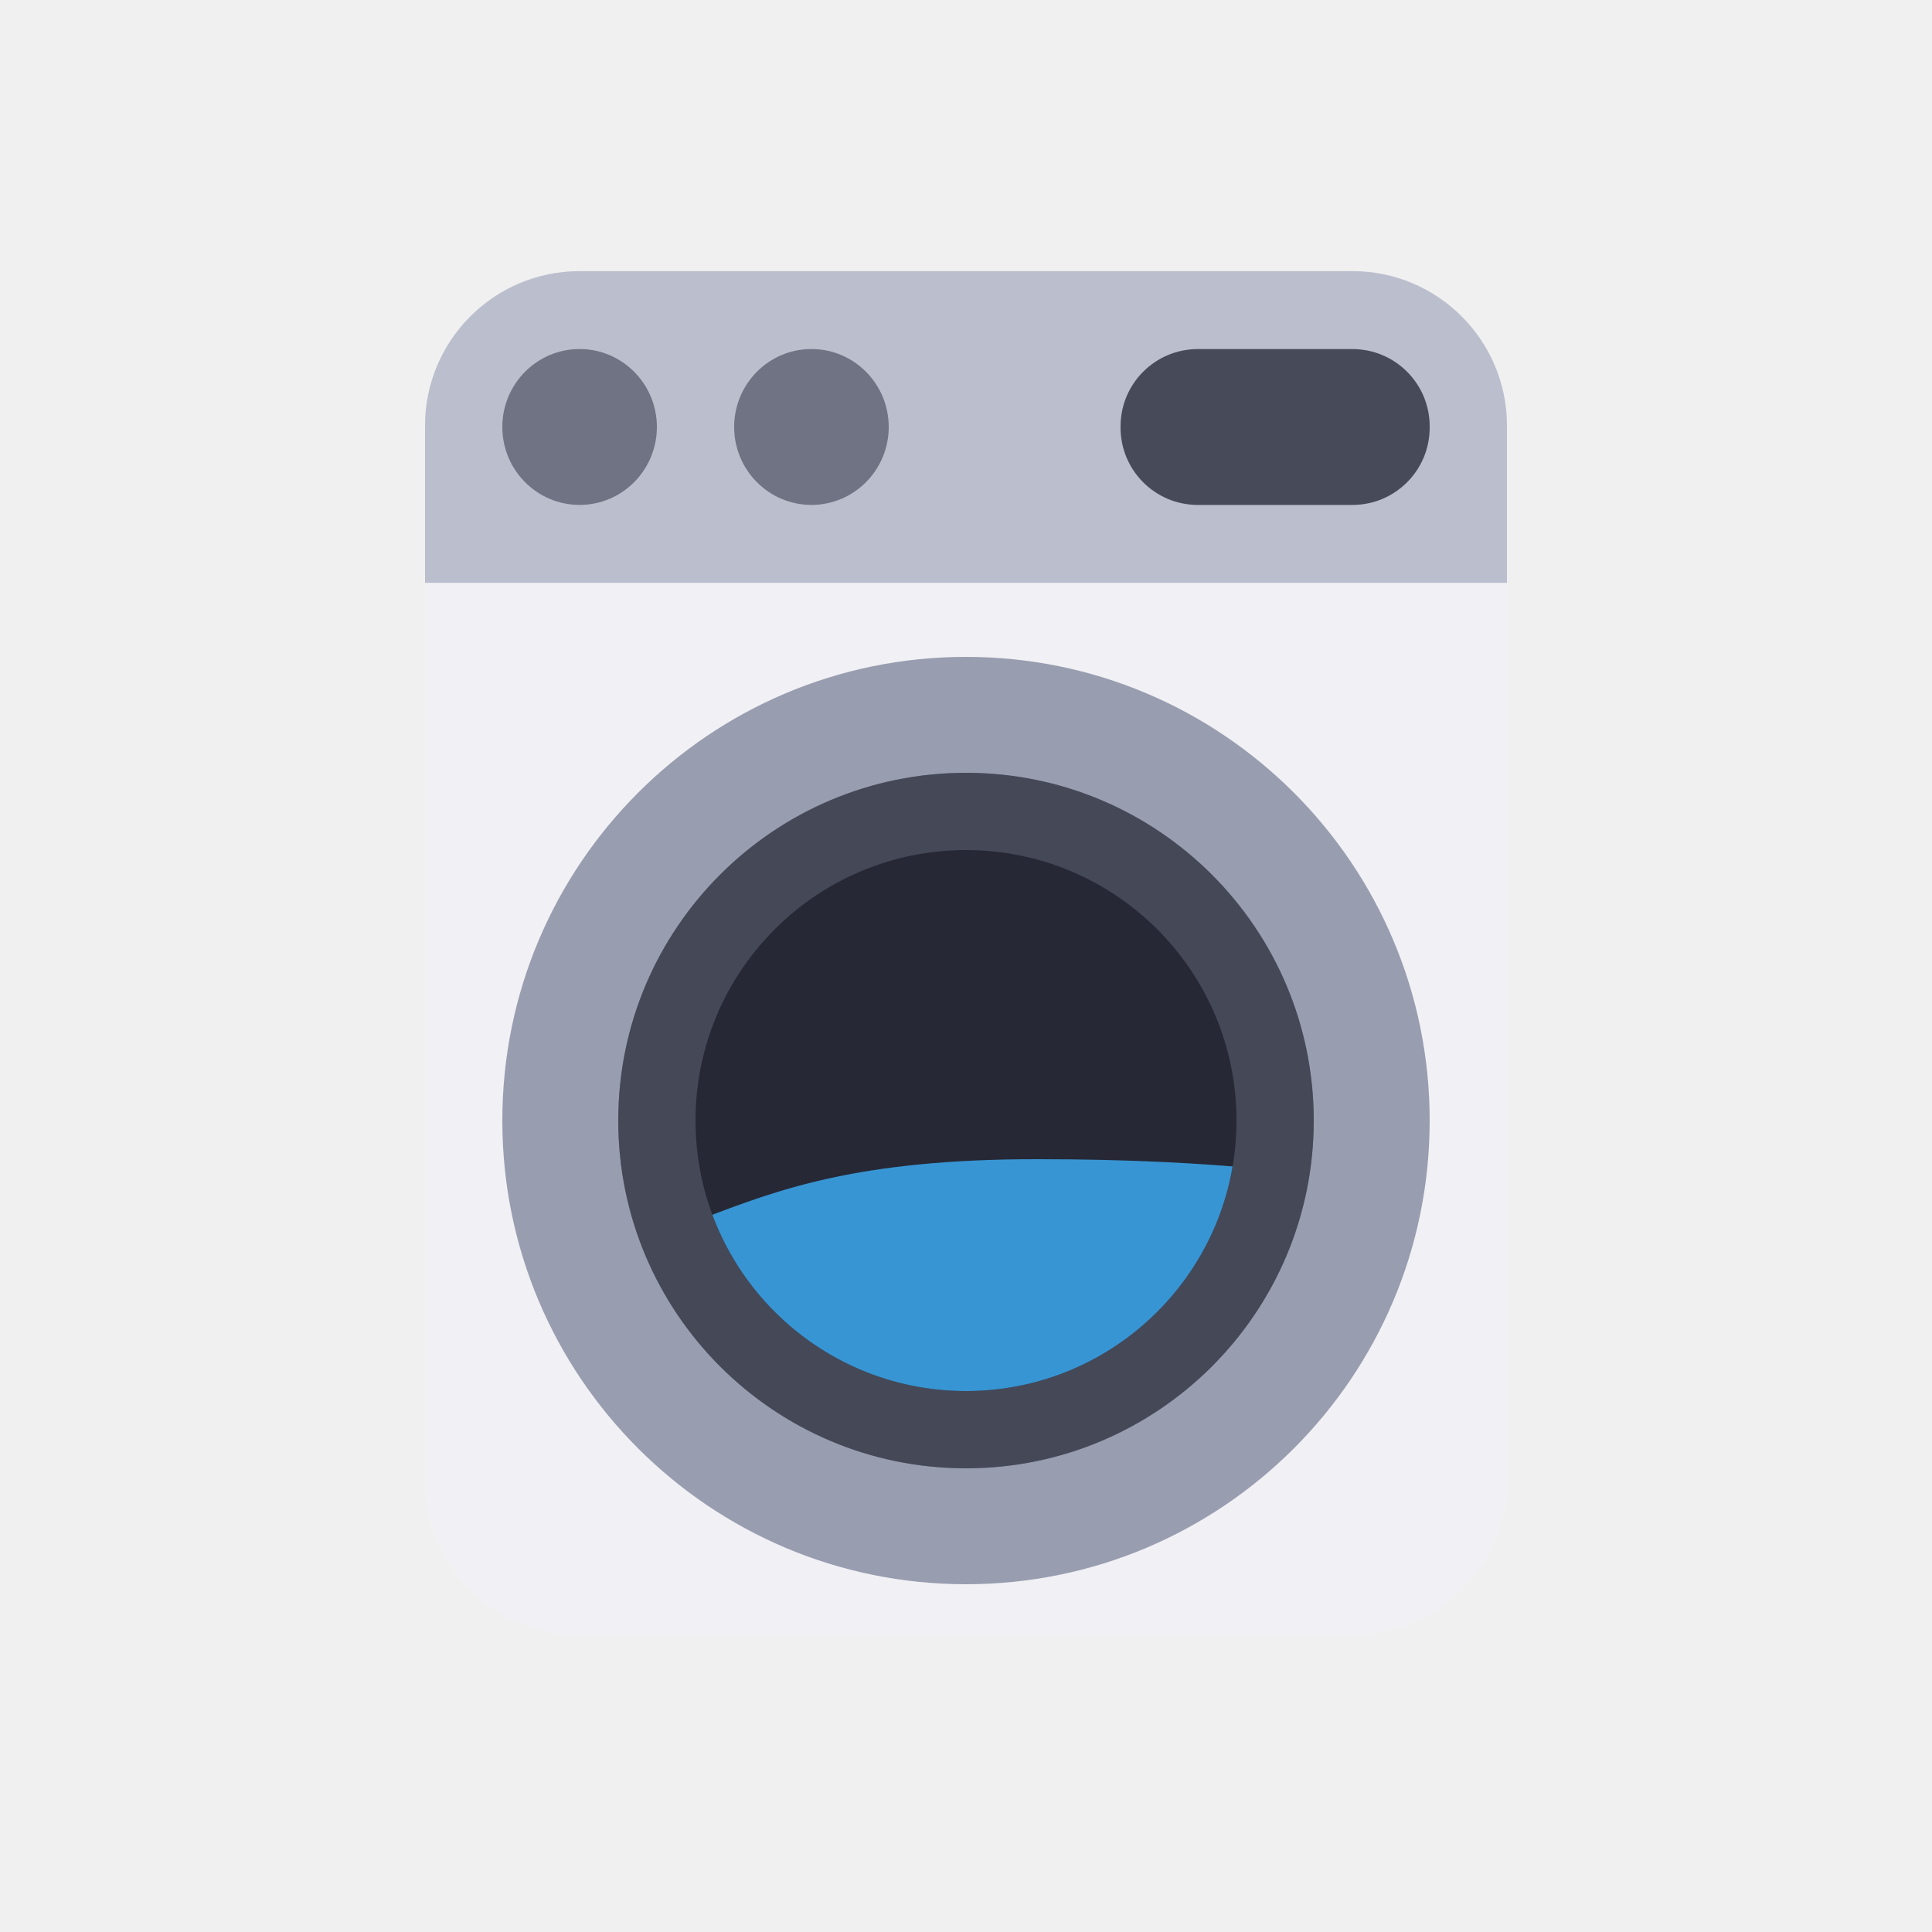
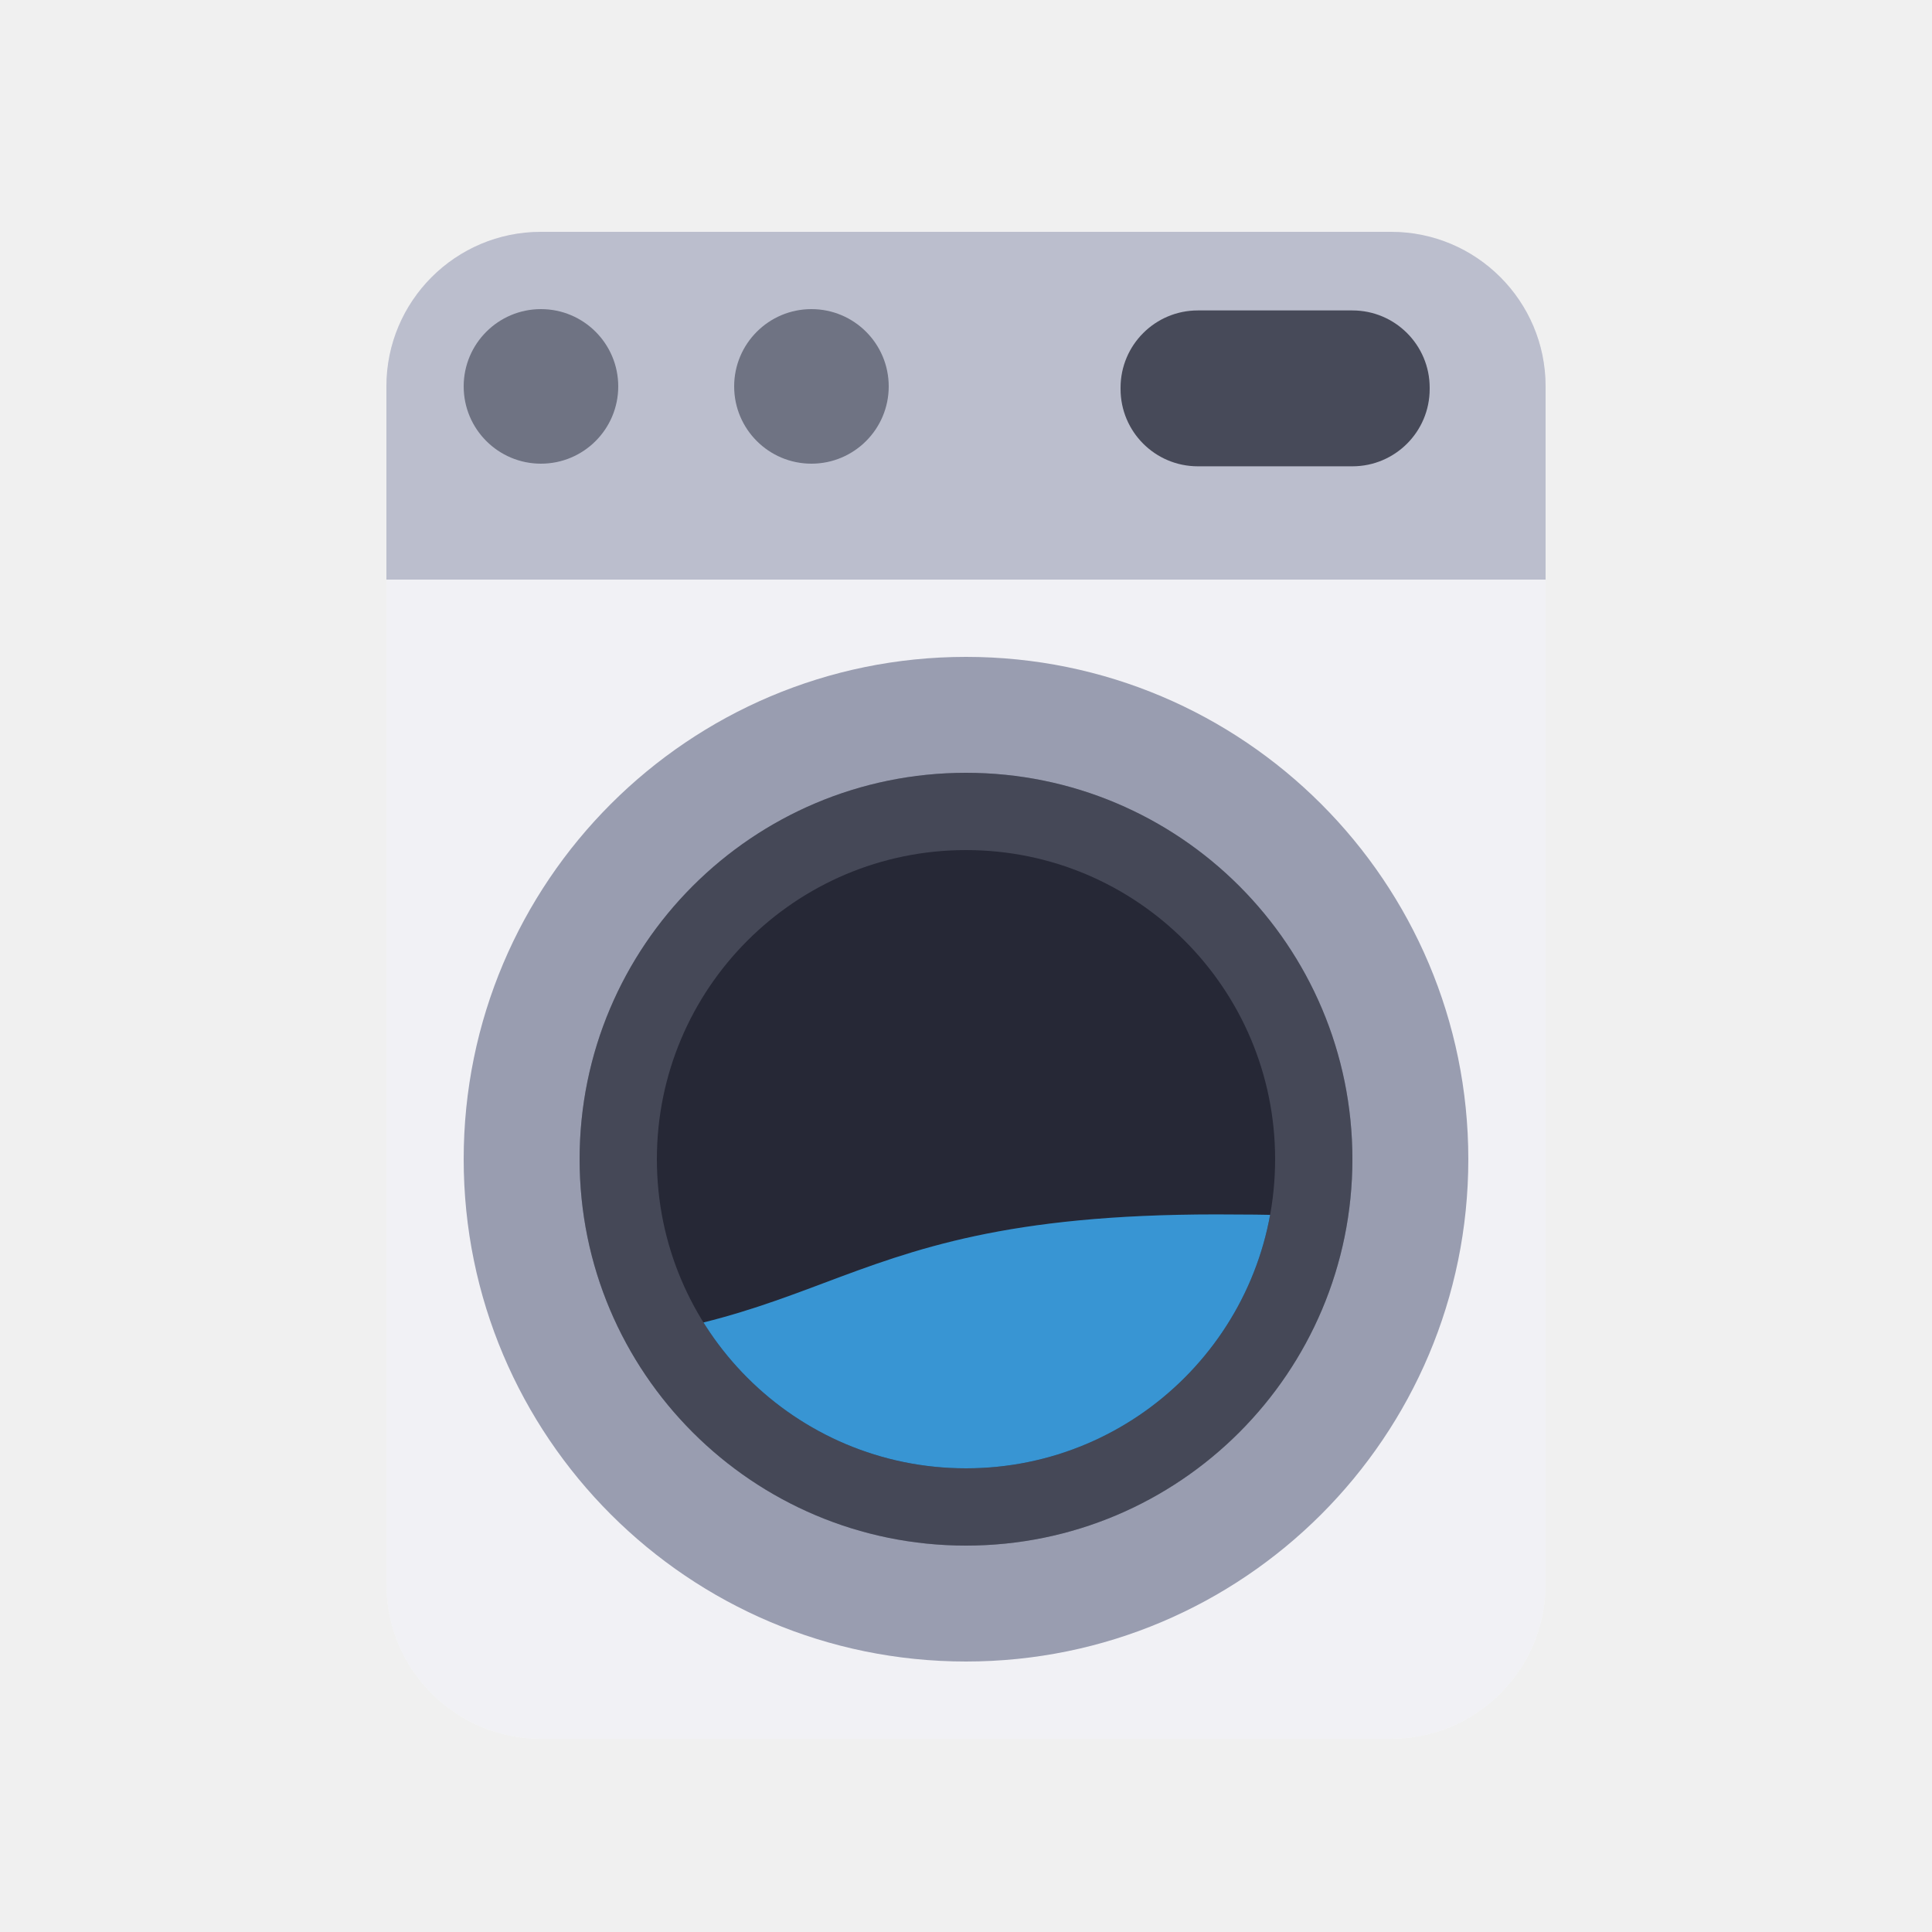
<svg xmlns="http://www.w3.org/2000/svg" width="50" height="50" viewBox="0 0 50 50" fill="none">
  <g id="washing_on">
    <g id="washing_on_2">
      <g id="color_white">
-         <path id="Device Frame" fill-rule="evenodd" clip-rule="evenodd" d="M11 11.017C11 8.808 12.791 7.017 15 7.017H35C37.209 7.017 39 8.808 39 11.017V38.311C39 40.52 37.209 42.311 35 42.311H15C12.791 42.311 11 40.52 11 38.311L11 11.017Z" fill="white" />
+         <path id="Device Frame" fill-rule="evenodd" clip-rule="evenodd" d="M10 11C10 8.791 11.791 7 14 7H36C38.209 7 40 8.791 40 11V41C40 43.209 38.209 45 36 45H14C11.791 45 10 43.209 10 41L10 11Z" fill="white" />
      </g>
      <g id="color_gray75" opacity="0.25">
-         <path id="Device Frame Copy" fill-rule="evenodd" clip-rule="evenodd" d="M11 11.017C11 8.808 12.791 7.017 15 7.017H35C37.209 7.017 39 8.808 39 11.017V38.311C39 40.52 37.209 42.311 35 42.311H15C12.791 42.311 11 40.52 11 38.311L11 11.017Z" fill="#C7C9D7" />
+         <path id="Device Frame Copy" fill-rule="evenodd" clip-rule="evenodd" d="M10 11C10 8.791 11.791 7 14 7H36C38.209 7 40 8.791 40 11V41C40 43.209 38.209 45 36 45H14C11.791 45 10 43.209 10 41L10 11Z" fill="#C7C9D7" />
      </g>
      <g id="color_gray75_2">
-         <path id="Top" fill-rule="evenodd" clip-rule="evenodd" d="M39 15.084H11V11.017C11 8.808 12.791 7.017 15 7.017H35C37.209 7.017 39 8.808 39 11.017V15.084Z" fill="#C7C9D7" />
+         <path id="Top" fill-rule="evenodd" clip-rule="evenodd" d="M40 15H10V10C10 7.791 11.791 6 14 6H36C38.209 6 40 7.791 40 10V15Z" fill="#C7C9D7" />
      </g>
      <g id="color_gray55" opacity="0.25">
-         <path id="Top_2" fill-rule="evenodd" clip-rule="evenodd" d="M39 15.084H11V11.017C11 8.808 12.791 7.017 15 7.017H35C37.209 7.017 39 8.808 39 11.017V15.084Z" fill="#999DB0" />
+         <path id="Top_2" fill-rule="evenodd" clip-rule="evenodd" d="M40 15H10V10C10 7.791 11.791 6 14 6H36C38.209 6 40 7.791 40 10V15Z" fill="#999DB0" />
      </g>
      <g id="Door">
        <g id="color_gray55_2">
-           <circle id="Outer Ring" cx="25" cy="29" r="12" fill="#999DB0" />
+           <circle id="Outer Ring" cx="25" cy="30" r="13" fill="#999DB0" />
        </g>
        <g id="color_gray33">
-           <circle id="Inner Ring Copy" cx="25" cy="29" r="9" fill="#5F6373" />
+           <circle id="Inner Ring Copy" cx="25" cy="30" r="10" fill="#5F6373" />
        </g>
        <g id="color_gray25" opacity="0.5">
-           <circle id="Inner Ring" cx="25" cy="29" r="9" fill="#2B2D3C" />
+           <circle id="Inner Ring" cx="25" cy="30" r="10" fill="#2B2D3C" />
        </g>
        <g id="Bulleye">
          <g id="color_gray20">
-             <circle id="Ring" cx="25" cy="29" r="7" transform="rotate(-180 25 29)" fill="#262836" />
+             <circle id="Ring" cx="25" cy="30" r="8" transform="rotate(-180 25 30)" fill="#262836" />
          </g>
-           <mask id="mask0" mask-type="alpha" maskUnits="userSpaceOnUse" x="18" y="22" width="14" height="14">
-             <circle id="Oval 14 Copy 7" cx="25" cy="29" r="7" transform="rotate(-180 25 29)" fill="#262836" />
+           <mask id="mask0" mask-type="alpha" maskUnits="userSpaceOnUse" x="17" y="22" width="16" height="16">
+             <circle id="Oval 14 Copy 7" cx="25" cy="30" r="8" transform="rotate(-180 25 30)" fill="#262836" />
          </mask>
          <g mask="url(#mask0)">
-             <g id="translate_0_0_0_100_73_0">
+             <g id="translate_0_0_0_100_85_0">
              <g id="rotate_0_0_25_-5_50_0_75_5_100_0">
                <g id="color_blue">
-                   <path id="Water" d="M-73 41L-73 32C-73 32 -70.525 33 -62.274 33C-58.247 33 -56.382 32.285 -54.472 31.554C-52.47 30.786 -50.418 30 -45.772 30C-41.007 30 -38.289 30.413 -35.707 30.806C-33.371 31.162 -31.147 31.5 -27.621 31.5C-24.006 31.5 -21.955 30.433 -19.85 29.339C-17.632 28.185 -15.353 27 -11.119 27C-6.286 27 -3.718 28.716 -1.59 30.137C-1.59 30.137 -0.393 31 2.082 32C4.558 33 7.797 33 10.333 33H10.333C14.36 33 16.225 32.285 18.135 31.554C20.137 30.786 22.189 30 26.835 30C31.6 30 34.318 30.413 36.9 30.806C39.236 31.162 41.46 31.5 44.986 31.5C48.602 31.5 50.652 30.433 52.757 29.339C54.975 28.185 57.254 27 61.488 27C66.321 27 68.889 28.716 71.017 30.137C72.522 31.142 73.806 32 75.514 32C79.64 32 73.864 41 73.864 41L-73 41Z" fill="#228ACE" />
+                   <path id="Water" d="M-85 44L-85 33.714C-85 33.714 -82.112 34.857 -72.486 34.857C-67.788 34.857 -65.612 34.04 -63.385 33.204C-61.048 32.327 -58.655 31.429 -53.234 31.429C-47.675 31.429 -44.504 31.901 -41.491 32.35C-38.767 32.756 -36.172 33.143 -32.057 33.143C-27.84 33.143 -25.447 31.924 -22.992 30.673C-20.404 29.354 -17.745 28 -12.806 28C-7.167 28 -4.171 29.961 -1.688 31.585C-1.688 31.585 -0.292 32.571 2.596 33.714C5.484 34.857 9.263 34.857 12.222 34.857H12.222C16.92 34.857 19.096 34.04 21.324 33.204C23.66 32.327 26.054 31.429 31.474 31.429C37.034 31.429 40.205 31.901 43.217 32.35C45.942 32.756 48.536 33.143 52.651 33.143C56.869 33.143 59.261 31.924 61.717 30.673C64.305 29.354 66.963 28 71.903 28C77.541 28 80.538 29.961 83.02 31.585C84.775 32.734 86.273 33.714 88.267 33.714C93.08 33.714 86.342 44 86.342 44L-85 44Z" fill="#228ACE" />
                </g>
                <g id="color_white_2" opacity="0.1">
-                   <path id="Water_2" d="M-73 41L-73 32C-73 32 -70.525 33 -62.274 33C-58.247 33 -56.382 32.285 -54.472 31.554C-52.47 30.786 -50.418 30 -45.772 30C-41.007 30 -38.289 30.413 -35.707 30.806C-33.371 31.162 -31.147 31.5 -27.621 31.5C-24.006 31.5 -21.955 30.433 -19.85 29.339C-17.632 28.185 -15.353 27 -11.119 27C-6.286 27 -3.718 28.716 -1.59 30.137C-1.59 30.137 -0.393 31 2.082 32C4.558 33 7.797 33 10.333 33H10.333C14.36 33 16.225 32.285 18.135 31.554C20.137 30.786 22.189 30 26.835 30C31.6 30 34.318 30.413 36.9 30.806C39.236 31.162 41.46 31.5 44.986 31.5C48.602 31.5 50.652 30.433 52.757 29.339C54.975 28.185 57.254 27 61.488 27C66.321 27 68.889 28.716 71.017 30.137C72.522 31.142 73.806 32 75.514 32C79.64 32 73.864 41 73.864 41L-73 41Z" fill="white" />
+                   <path id="Water_2" d="M-85 44L-85 33.714C-85 33.714 -82.112 34.857 -72.486 34.857C-67.788 34.857 -65.612 34.04 -63.385 33.204C-61.048 32.327 -58.655 31.429 -53.234 31.429C-47.675 31.429 -44.504 31.901 -41.491 32.35C-38.767 32.756 -36.172 33.143 -32.057 33.143C-27.84 33.143 -25.447 31.924 -22.992 30.673C-20.404 29.354 -17.745 28 -12.806 28C-7.167 28 -4.171 29.961 -1.688 31.585C-1.688 31.585 -0.292 32.571 2.596 33.714C5.484 34.857 9.263 34.857 12.222 34.857H12.222C16.92 34.857 19.096 34.04 21.324 33.204C23.66 32.327 26.054 31.429 31.474 31.429C37.034 31.429 40.205 31.901 43.217 32.35C45.942 32.756 48.536 33.143 52.651 33.143C56.869 33.143 59.261 31.924 61.717 30.673C64.305 29.354 66.963 28 71.903 28C77.541 28 80.538 29.961 83.02 31.585C84.775 32.734 86.273 33.714 88.267 33.714C93.08 33.714 86.342 44 86.342 44L-85 44Z" fill="white" />
                </g>
              </g>
            </g>
          </g>
        </g>
      </g>
      <g id="color_gray40">
-         <ellipse id="Knob1" cx="15" cy="11.05" rx="2" ry="2.017" fill="#6F7383" />
-         <ellipse id="Knob2" cx="21" cy="11.05" rx="2" ry="2.017" fill="#6F7383" />
+         <circle id="Knob1" cx="14" cy="10" r="2" fill="#6F7383" />
+         <circle id="Knob2" cx="21" cy="10" r="2" fill="#6F7383" />
      </g>
      <g id="color_gray25_2" opacity="0.8">
-         <rect id="Display" x="29" y="9.034" width="8" height="4.034" rx="2" fill="#2B2D3C" />
+         <rect id="Display" x="29" y="8.034" width="8" height="4.034" rx="2" fill="#2B2D3C" />
      </g>
    </g>
  </g>
</svg>
